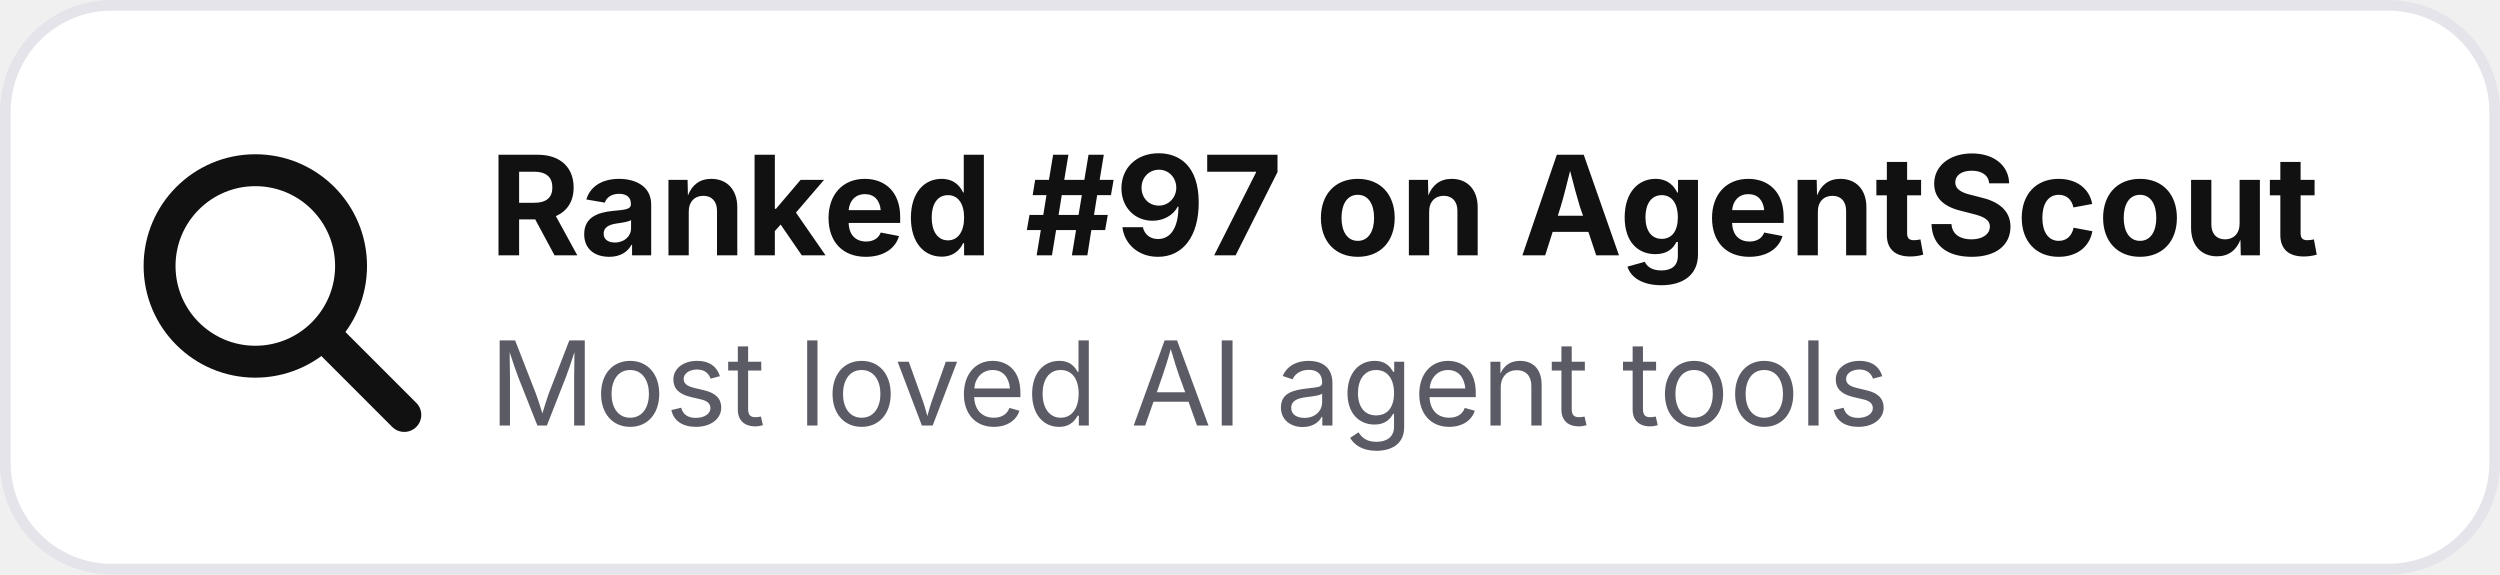
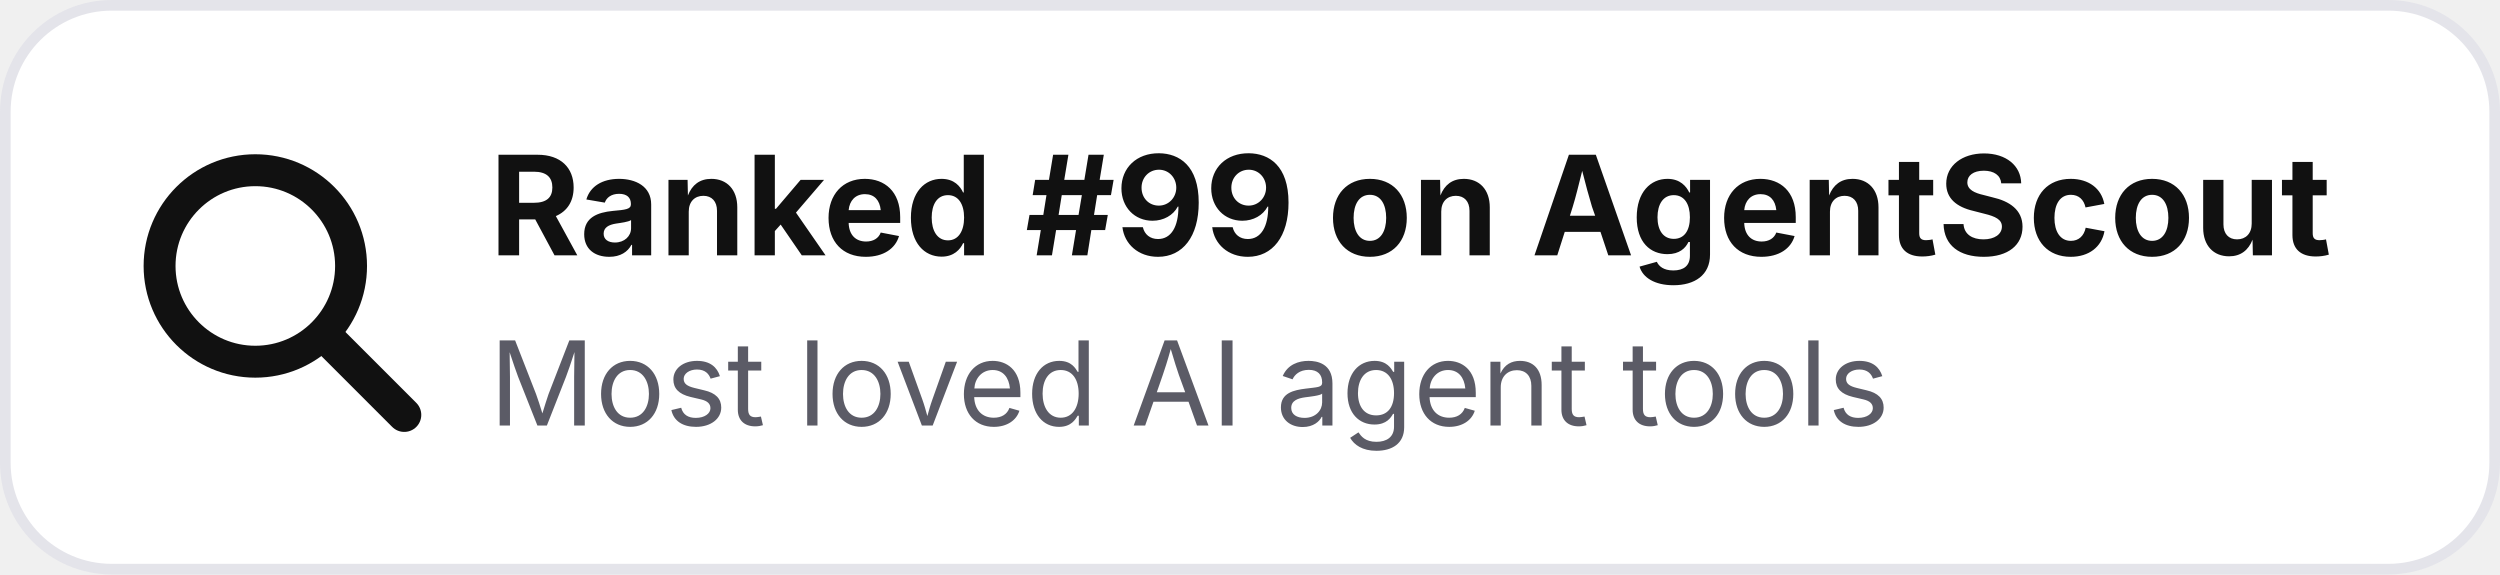
- <svg xmlns="http://www.w3.org/2000/svg" width="235" height="54" viewBox="0 0 235 54" role="img" aria-label="Ranked #97 on AgentScout">
+ <svg xmlns="http://www.w3.org/2000/svg" width="235" height="54" viewBox="0 0 235 54" role="img" aria-label="Ranked #99 on AgentScout">
  <rect x=".5" y=".5" width="234" height="53" rx="10" fill="#ffffff" stroke="#e4e4ea" />
  <circle cx="24" cy="25" r="9" fill="none" stroke="#111111" stroke-width="3" />
  <path d="M31 32l7 7" stroke="#111111" stroke-width="3.2" stroke-linecap="round" />
-   <text x="46" y="24" font-family="Inter,Segoe UI,Arial,sans-serif" font-size="13" font-weight="700" fill="#111111">Ranked #97 on AgentScout</text>
+   <text x="46" y="24" font-family="Inter,Segoe UI,Arial,sans-serif" font-size="13" font-weight="700" fill="#111111">Ranked #99 on AgentScout</text>
  <text x="46" y="40" font-family="Inter,Segoe UI,Arial,sans-serif" font-size="11" fill="#5b5b66">Most loved AI agent tools</text>
</svg>
